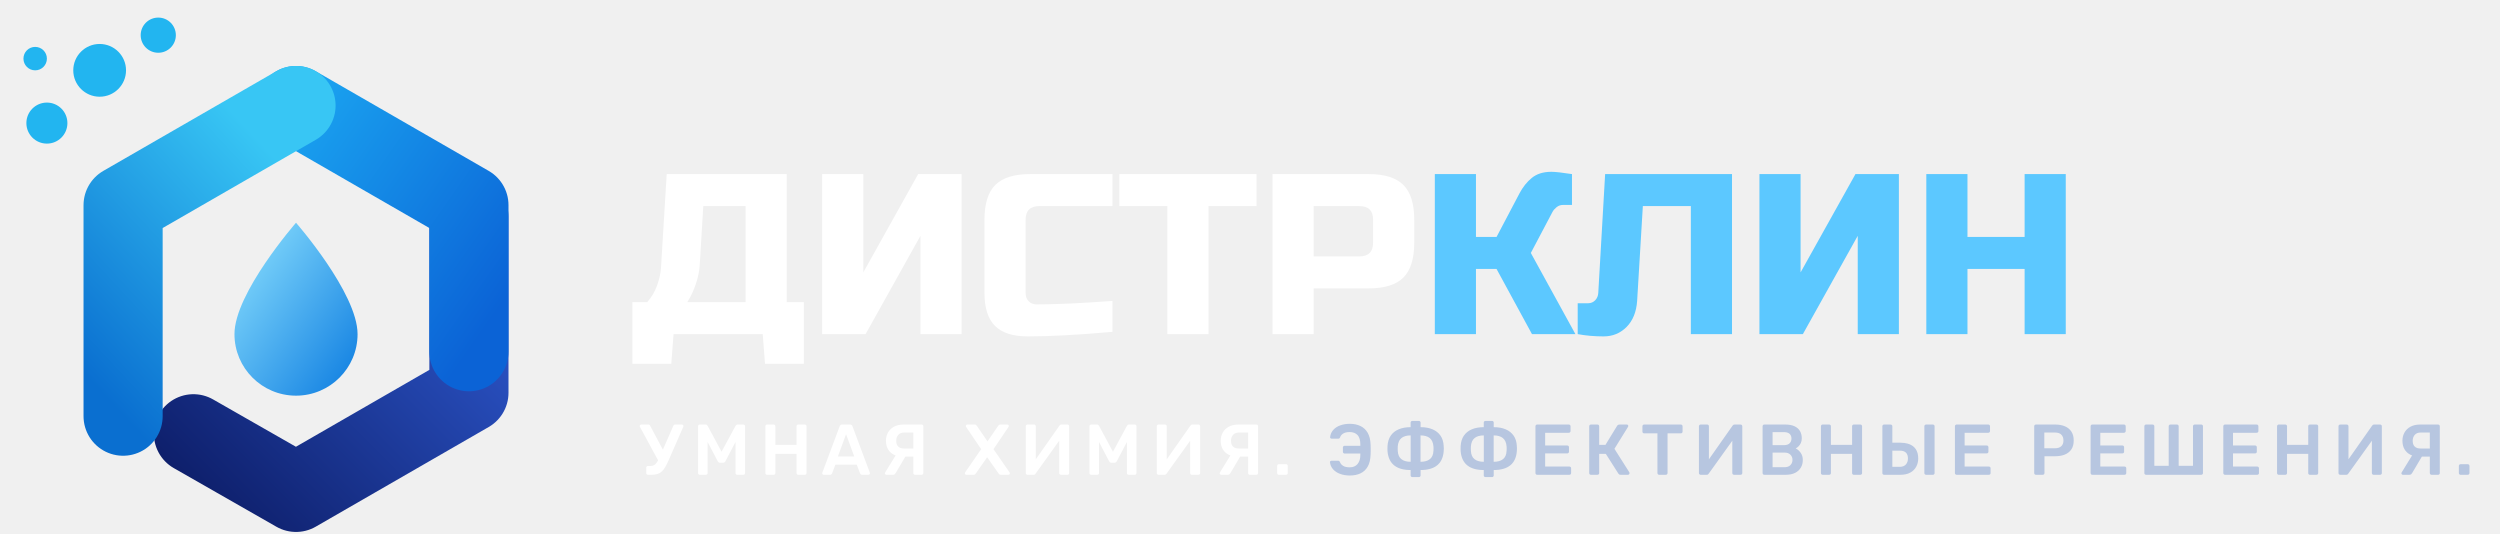
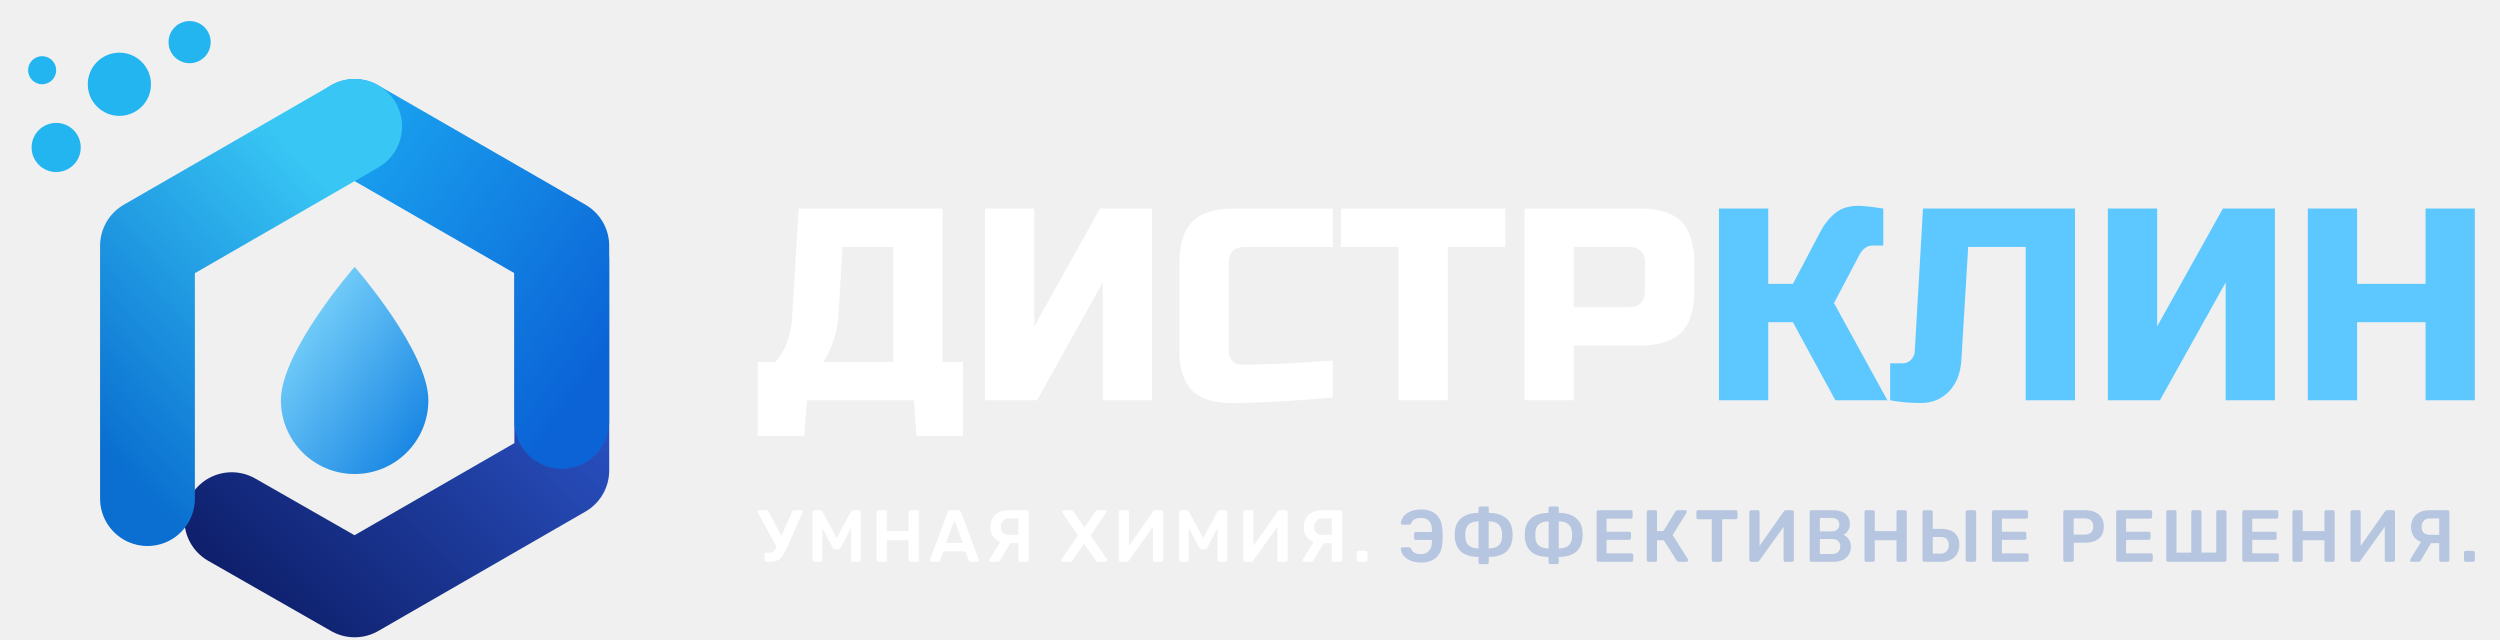
- <svg xmlns="http://www.w3.org/2000/svg" viewBox="0 -2 853 182" role="img" aria-label="Дистрклин — умная химия, эффективные решения">
+ <svg xmlns="http://www.w3.org/2000/svg" viewBox="0 -2 712 182" role="img" aria-label="Дистрклин — умная химия, эффективные решения">
  <defs>
    <linearGradient id="ma" x1="0" y1="1" x2="0.6" y2="0">
      <stop offset="0" stop-color="#0A6FD0" />
      <stop offset="1" stop-color="#38C6F4" />
    </linearGradient>
    <linearGradient id="mb" x1="0" y1="0" x2="1" y2="1">
      <stop offset="0" stop-color="#1AA3F0" />
      <stop offset="1" stop-color="#0B63D6" />
    </linearGradient>
    <linearGradient id="mc" x1="1" y1="0" x2="0" y2="1">
      <stop offset="0" stop-color="#2F5BD3" />
      <stop offset="1" stop-color="#0E1F6B" />
    </linearGradient>
    <linearGradient id="md" x1="0" y1="0" x2="1" y2="1">
      <stop offset="0" stop-color="#8FE3FF" />
      <stop offset="1" stop-color="#0B7BE0" />
    </linearGradient>
  </defs>
  <g fill="none" stroke-linecap="round" stroke-linejoin="round" stroke-width="27">
    <path d="M160 72 L160 132 L101 166 L66 146" stroke="url(#mc)" />
    <path d="M101 34 L160 68 L160 118" stroke="url(#mb)" />
    <path d="M42 140 L42 68 L101 34" stroke="url(#ma)" />
  </g>
  <path d="M101 74 C101 74 80 98 80 112 A21 21 0 0 0 122 112 C122 98 101 74 101 74Z" fill="url(#md)" />
  <g fill="#22B5F0">
    <circle cx="34" cy="22" r="9" />
    <circle cx="16" cy="40" r="7" />
    <circle cx="54" cy="10" r="6" />
    <circle cx="12" cy="18" r="4" />
  </g>
  <path d="M227.48 57.4H268.43V101.08H274.28V122.14H261.02L260.24 112.0H229.82L229.04 122.14H215.78V101.08H220.85Q223.112 98.506 224.243 95.269Q225.374 92.032 225.53 89.38ZM254.39 101.08V68.32H239.96L238.79 87.82Q238.556 92.578 236.45 97.414Q235.592 99.442 234.5 101.08ZM328.1 112.0H314.06V78.46L295.34 112.0H280.52V57.4H294.56V90.94L313.28 57.4H328.1ZM379.58 111.22Q362.186 112.78 350.72 112.78Q343.076 112.78 339.488 109.192Q335.9 105.604 335.9 97.96V73.0Q335.9 64.81 339.605 61.105Q343.31 57.4 351.5 57.4H379.58V68.32H354.62Q349.94 68.32 349.94 73.0V97.96Q349.94 99.754 350.993 100.807Q352.046 101.86 353.684 101.86Q355.322 101.86 357.272 101.821Q359.222 101.782 361.328 101.704Q363.434 101.626 365.579 101.548Q367.724 101.47 371.117 101.236Q374.51 101.002 379.58 100.69ZM412.34 112.0H398.3V68.32H381.92V57.4H428.72V68.32H412.34ZM434.18 57.4H466.94Q475.13 57.4 478.835 61.105Q482.54 64.81 482.54 73.0V80.8Q482.54 88.99 478.835 92.695Q475.13 96.4 466.94 96.4H448.22V112.0H434.18ZM468.5 73.0Q468.5 68.32 463.82 68.32H448.22V85.48H463.82Q468.5 85.48 468.5 80.8Z" fill="#FFFFFF" />
  <path d="M529.34 56.62Q531.29 56.62 536.36 57.4V67.93H533.24Q532.07 67.93 531.134 68.671Q530.198 69.412 529.73 70.27L522.32 84.31L537.53 112.0H522.71L510.62 89.77H503.6V112.0H489.56V57.4H503.6V78.85H510.62L518.42 64.03Q520.136 60.754 522.671 58.687Q525.206 56.62 529.34 56.62ZM538.31 112.0V101.47H541.82Q543.302 101.47 544.277 100.456Q545.252 99.442 545.33 97.96L547.67 57.4H590.96V112.0H576.92V68.32H560.54L558.59 100.69Q558.2 106.306 555.002 109.543Q551.804 112.78 547.124 112.78Q542.444 112.78 538.31 112.0ZM647.9 112.0H633.86V78.46L615.14 112.0H600.32V57.4H614.36V90.94L633.08 57.4H647.9ZM704.84 112.0H690.8V89.77H671.3V112.0H657.26V57.4H671.3V78.85H690.8V57.4H704.84Z" fill="#5CC8FF" />
-   <path d="M221.087 160.0Q220.832 160.0 220.665 159.833Q220.498 159.666 220.498 159.411V157.601Q220.498 157.331 220.665 157.164Q220.832 156.997 221.087 156.997H221.99Q222.703 156.997 223.214 156.681Q223.725 156.364 224.166 155.697Q224.608 155.03 225.066 153.968L229.728 143.307Q229.821 143.071 230 142.961Q230.18 142.85 230.401 142.85H232.667Q232.883 142.85 233.035 143.002Q233.187 143.154 233.187 143.35Q233.187 143.458 233.16 143.559Q233.133 143.66 233.084 143.753L228.156 155.002Q227.563 156.341 227.018 157.294Q226.473 158.247 225.832 158.847Q225.192 159.447 224.327 159.724Q223.462 160.0 222.229 160.0ZM224.894 155.714 218.332 143.624Q218.268 143.497 218.268 143.38Q218.268 143.174 218.435 143.012Q218.602 142.85 218.818 142.85H221.203Q221.435 142.85 221.592 142.966Q221.749 143.081 221.856 143.307L226.671 152.341ZM238.784 160.0Q238.529 160.0 238.355 159.833Q238.18 159.666 238.18 159.411V143.453Q238.18 143.184 238.355 143.017Q238.529 142.85 238.784 142.85H240.72Q241.064 142.85 241.237 143.032Q241.409 143.214 241.453 143.308L246.199 152.126L250.959 143.308Q251.018 143.214 251.183 143.032Q251.348 142.85 251.692 142.85H253.614Q253.883 142.85 254.05 143.017Q254.217 143.184 254.217 143.453V159.411Q254.217 159.666 254.05 159.833Q253.883 160.0 253.614 160.0H251.55Q251.295 160.0 251.129 159.833Q250.962 159.666 250.962 159.411V148.8L247.526 155.344Q247.418 155.569 247.225 155.727Q247.031 155.884 246.707 155.884H245.69Q245.366 155.884 245.18 155.727Q244.994 155.569 244.871 155.344L241.436 148.8V159.411Q241.436 159.666 241.269 159.833Q241.102 160.0 240.847 160.0ZM261.739 160.0Q261.484 160.0 261.317 159.838Q261.15 159.676 261.15 159.411V143.453Q261.15 143.184 261.317 143.017Q261.484 142.85 261.739 142.85H263.951Q264.221 142.85 264.388 143.017Q264.555 143.184 264.555 143.453V149.791H271.782V143.453Q271.782 143.184 271.949 143.017Q272.116 142.85 272.371 142.85H274.583Q274.853 142.85 275.02 143.017Q275.187 143.184 275.187 143.453V159.411Q275.187 159.666 275.02 159.833Q274.853 160.0 274.583 160.0H272.371Q272.116 160.0 271.949 159.833Q271.782 159.666 271.782 159.411V152.854H264.555V159.411Q264.555 159.666 264.388 159.833Q264.221 160.0 263.951 160.0ZM281.055 160.0Q280.849 160.0 280.697 159.848Q280.545 159.696 280.545 159.49Q280.545 159.378 280.584 159.26L286.484 143.469Q286.572 143.214 286.776 143.032Q286.98 142.85 287.353 142.85H290.008Q290.381 142.85 290.585 143.032Q290.789 143.214 290.878 143.469L296.777 159.26Q296.816 159.378 296.816 159.49Q296.816 159.696 296.664 159.848Q296.513 160.0 296.307 160.0H294.174Q293.84 160.0 293.682 159.835Q293.525 159.671 293.466 159.533L292.325 156.549H285.036L283.895 159.533Q283.851 159.671 283.691 159.835Q283.531 160.0 283.187 160.0ZM285.893 153.735H291.469L288.676 146.152ZM312.232 160.0Q311.977 160.0 311.803 159.833Q311.629 159.666 311.629 159.411V153.801H308.027Q306.296 153.801 305.001 153.153Q303.705 152.505 302.995 151.291Q302.285 150.077 302.285 148.382Q302.285 146.869 302.969 145.614Q303.652 144.358 305.01 143.604Q306.368 142.85 308.386 142.85H314.445Q314.7 142.85 314.867 143.017Q315.034 143.184 315.034 143.439V159.411Q315.034 159.666 314.867 159.833Q314.7 160.0 314.445 160.0ZM302.441 160.0Q302.236 160.0 302.084 159.848Q301.932 159.696 301.932 159.49Q301.932 159.368 302.005 159.221L306.058 152.622L309.283 153.171L305.637 159.339Q305.496 159.583 305.289 159.792Q305.083 160.0 304.656 160.0ZM308.531 151.037H311.629V145.574H308.531Q307.226 145.574 306.508 146.364Q305.79 147.154 305.79 148.405Q305.79 149.686 306.469 150.362Q307.149 151.037 308.531 151.037ZM329.715 160.0Q329.509 160.0 329.357 159.848Q329.205 159.696 329.205 159.49Q329.205 159.412 329.232 159.336Q329.259 159.26 329.293 159.191L334.773 151.258L329.633 143.659Q329.545 143.512 329.545 143.36Q329.545 143.154 329.697 143.002Q329.849 142.85 330.055 142.85H332.564Q332.865 142.85 333.04 143Q333.214 143.151 333.317 143.317L336.937 148.604L340.56 143.317Q340.662 143.151 340.842 143Q341.021 142.85 341.312 142.85H343.693Q343.899 142.85 344.05 143.002Q344.202 143.154 344.202 143.36Q344.202 143.521 344.114 143.659L338.979 151.257L344.474 159.191Q344.523 159.26 344.542 159.336Q344.562 159.412 344.562 159.49Q344.562 159.696 344.41 159.848Q344.258 160.0 344.052 160.0H341.463Q341.172 160.0 340.993 159.847Q340.813 159.695 340.72 159.553L336.814 154.015L332.948 159.553Q332.855 159.695 332.681 159.847Q332.506 160.0 332.205 160.0ZM350.592 160.0Q350.337 160.0 350.17 159.826Q350.003 159.652 350.003 159.397V143.453Q350.003 143.184 350.177 143.017Q350.351 142.85 350.606 142.85H352.819Q353.074 142.85 353.241 143.017Q353.408 143.184 353.408 143.453V154.717L361.467 143.253Q361.565 143.115 361.73 142.982Q361.895 142.85 362.18 142.85H364.207Q364.462 142.85 364.629 143.017Q364.796 143.184 364.796 143.453V159.411Q364.796 159.666 364.629 159.833Q364.462 160.0 364.207 160.0H361.995Q361.74 160.0 361.566 159.833Q361.392 159.666 361.392 159.411V148.381L353.347 159.597Q353.273 159.715 353.111 159.858Q352.948 160.0 352.634 160.0ZM372.326 160.0Q372.071 160.0 371.897 159.833Q371.723 159.666 371.723 159.411V143.453Q371.723 143.184 371.897 143.017Q372.071 142.85 372.326 142.85H374.262Q374.607 142.85 374.779 143.032Q374.951 143.214 374.996 143.308L379.741 152.126L384.501 143.308Q384.56 143.214 384.725 143.032Q384.89 142.85 385.235 142.85H387.156Q387.426 142.85 387.593 143.017Q387.76 143.184 387.76 143.453V159.411Q387.76 159.666 387.593 159.833Q387.426 160.0 387.156 160.0H385.093Q384.838 160.0 384.671 159.833Q384.504 159.666 384.504 159.411V148.8L381.069 155.344Q380.961 155.569 380.767 155.727Q380.573 155.884 380.25 155.884H379.233Q378.909 155.884 378.723 155.727Q378.536 155.569 378.414 155.344L374.978 148.8V159.411Q374.978 159.666 374.811 159.833Q374.644 160.0 374.39 160.0ZM395.281 160.0Q395.026 160.0 394.859 159.826Q394.692 159.652 394.692 159.397V143.453Q394.692 143.184 394.867 143.017Q395.041 142.85 395.296 142.85H397.508Q397.763 142.85 397.93 143.017Q398.097 143.184 398.097 143.453V154.717L406.156 143.253Q406.255 143.115 406.42 142.982Q406.585 142.85 406.87 142.85H408.897Q409.152 142.85 409.319 143.017Q409.486 143.184 409.486 143.453V159.411Q409.486 159.666 409.319 159.833Q409.152 160.0 408.897 160.0H406.684Q406.429 160.0 406.255 159.833Q406.081 159.666 406.081 159.411V148.381L398.037 159.597Q397.962 159.715 397.8 159.858Q397.638 160.0 397.323 160.0ZM426.456 160.0Q426.201 160.0 426.027 159.833Q425.852 159.666 425.852 159.411V153.801H422.251Q420.52 153.801 419.224 153.153Q417.928 152.505 417.219 151.291Q416.509 150.077 416.509 148.382Q416.509 146.869 417.192 145.614Q417.875 144.358 419.234 143.604Q420.592 142.85 422.609 142.85H428.668Q428.923 142.85 429.09 143.017Q429.257 143.184 429.257 143.439V159.411Q429.257 159.666 429.09 159.833Q428.923 160.0 428.668 160.0ZM416.665 160.0Q416.459 160.0 416.307 159.848Q416.155 159.696 416.155 159.49Q416.155 159.368 416.229 159.221L420.282 152.622L423.507 153.171L419.861 159.339Q419.719 159.583 419.513 159.792Q419.306 160.0 418.88 160.0ZM422.755 151.037H425.852V145.574H422.755Q421.449 145.574 420.731 146.364Q420.013 147.154 420.013 148.405Q420.013 149.686 420.693 150.362Q421.372 151.037 422.755 151.037ZM436.351 160.0Q436.096 160.0 435.929 159.833Q435.762 159.666 435.762 159.411V156.981Q435.762 156.726 435.929 156.552Q436.096 156.378 436.351 156.378H438.781Q439.036 156.378 439.21 156.552Q439.384 156.726 439.384 156.981V159.411Q439.384 159.666 439.21 159.833Q439.036 160.0 438.781 160.0Z" fill="#FFFFFF" />
-   <path d="M460.577 160.245Q458.722 160.245 457.245 159.696Q455.767 159.147 454.856 158.134Q453.945 157.121 453.778 155.712Q453.753 155.491 453.918 155.347Q454.082 155.202 454.302 155.202H456.544Q456.809 155.202 456.944 155.307Q457.079 155.412 457.202 155.667Q457.462 156.421 458.264 156.936Q459.065 157.451 460.517 157.451Q462.233 157.451 463.189 156.334Q464.145 155.217 464.145 153.206V152.743H458.782Q458.527 152.743 458.36 152.559Q458.193 152.374 458.193 152.119V150.721Q458.193 150.452 458.36 150.275Q458.527 150.098 458.782 150.098H464.145V149.664Q464.145 147.468 463.194 146.443Q462.243 145.419 460.517 145.419Q459.065 145.419 458.264 145.949Q457.462 146.479 457.252 147.203Q457.139 147.467 457.014 147.568Q456.889 147.668 456.614 147.668H454.352Q454.132 147.668 453.967 147.523Q453.803 147.379 453.828 147.158Q454.004 145.694 454.911 144.684Q455.817 143.673 457.279 143.139Q458.742 142.605 460.577 142.605Q462.599 142.605 464.165 143.345Q465.731 144.085 466.648 145.657Q467.566 147.229 467.649 149.754Q467.674 150.413 467.679 150.926Q467.684 151.44 467.679 151.941Q467.674 152.442 467.649 153.096Q467.566 155.641 466.658 157.213Q465.751 158.785 464.19 159.515Q462.629 160.245 460.577 160.245ZM481.889 160.784Q481.634 160.784 481.467 160.617Q481.301 160.45 481.301 160.195V158.376Q477.655 158.376 475.678 156.778Q473.702 155.18 473.418 151.965Q473.404 151.74 473.399 151.411Q473.394 151.082 473.406 150.748Q473.418 150.414 473.418 150.199Q473.541 148.068 474.521 146.639Q475.502 145.21 477.237 144.479Q478.972 143.748 481.301 143.748V142.204Q481.301 141.949 481.467 141.782Q481.634 141.615 481.889 141.615H484.116Q484.371 141.615 484.538 141.782Q484.705 141.949 484.705 142.204V143.748Q487.043 143.748 488.774 144.479Q490.504 145.21 491.497 146.639Q492.489 148.068 492.587 150.199Q492.622 150.71 492.629 151.077Q492.636 151.444 492.587 151.965Q492.333 155.18 490.349 156.778Q488.366 158.376 484.705 158.376V160.195Q484.705 160.45 484.538 160.617Q484.371 160.784 484.116 160.784ZM481.32 155.562V146.562Q479.318 146.562 478.198 147.445Q477.078 148.327 476.913 150.292Q476.898 150.694 476.898 151.055Q476.898 151.416 476.913 151.832Q477.02 153.782 478.157 154.672Q479.294 155.562 481.32 155.562ZM484.685 155.562Q486.712 155.562 487.856 154.672Q489 153.782 489.093 151.832Q489.118 151.623 489.118 151.342Q489.118 151.062 489.118 150.777Q489.118 150.492 489.093 150.292Q488.913 148.327 487.8 147.445Q486.687 146.562 484.685 146.562ZM506.843 160.784Q506.588 160.784 506.421 160.617Q506.255 160.45 506.255 160.195V158.376Q502.609 158.376 500.632 156.778Q498.656 155.18 498.372 151.965Q498.358 151.74 498.353 151.411Q498.348 151.082 498.36 150.748Q498.372 150.414 498.372 150.199Q498.495 148.068 499.475 146.639Q500.456 145.21 502.191 144.479Q503.926 143.748 506.255 143.748V142.204Q506.255 141.949 506.421 141.782Q506.588 141.615 506.843 141.615H509.07Q509.325 141.615 509.492 141.782Q509.659 141.949 509.659 142.204V143.748Q511.997 143.748 513.728 144.479Q515.458 145.21 516.451 146.639Q517.443 148.068 517.541 150.199Q517.576 150.71 517.583 151.077Q517.59 151.444 517.541 151.965Q517.287 155.18 515.303 156.778Q513.32 158.376 509.659 158.376V160.195Q509.659 160.45 509.492 160.617Q509.325 160.784 509.07 160.784ZM506.274 155.562V146.562Q504.272 146.562 503.152 147.445Q502.032 148.327 501.867 150.292Q501.852 150.694 501.852 151.055Q501.852 151.416 501.867 151.832Q501.974 153.782 503.111 154.672Q504.248 155.562 506.274 155.562ZM509.639 155.562Q511.666 155.562 512.81 154.672Q513.954 153.782 514.047 151.832Q514.072 151.623 514.072 151.342Q514.072 151.062 514.072 150.777Q514.072 150.492 514.047 150.292Q513.867 148.327 512.754 147.445Q511.641 146.562 509.639 146.562ZM524.487 160.0Q524.232 160.0 524.065 159.833Q523.898 159.666 523.898 159.411V143.453Q523.898 143.184 524.065 143.017Q524.232 142.85 524.487 142.85H535.266Q535.536 142.85 535.703 143.017Q535.87 143.184 535.87 143.453V145.075Q535.87 145.33 535.703 145.497Q535.536 145.664 535.266 145.664H527.204V150H534.727Q534.997 150 535.164 150.167Q535.331 150.334 535.331 150.603V152.116Q535.331 152.371 535.164 152.537Q534.997 152.704 534.727 152.704H527.204V157.186H535.462Q535.732 157.186 535.899 157.353Q536.066 157.52 536.066 157.79V159.411Q536.066 159.666 535.899 159.833Q535.732 160.0 535.462 160.0ZM542.826 160.0Q542.571 160.0 542.404 159.838Q542.237 159.676 542.237 159.411V143.453Q542.237 143.184 542.404 143.017Q542.571 142.85 542.826 142.85H545.039Q545.308 142.85 545.475 143.017Q545.642 143.184 545.642 143.453V149.791H547.78L551.758 143.287Q551.88 143.091 552.091 142.971Q552.302 142.85 552.636 142.85H555.068Q555.318 142.85 555.448 143.002Q555.578 143.154 555.578 143.36Q555.578 143.492 555.476 143.659L550.848 151.13L555.936 159.162Q555.995 159.246 555.995 159.432Q555.995 159.667 555.836 159.833Q555.676 160.0 555.441 160.0H552.925Q552.595 160.0 552.432 159.855Q552.27 159.709 552.182 159.582L547.903 152.854H545.642V159.411Q545.642 159.666 545.475 159.833Q545.308 160.0 545.039 160.0ZM566.11 160.0Q565.855 160.0 565.688 159.833Q565.521 159.666 565.521 159.411V145.863H560.988Q560.733 145.863 560.566 145.696Q560.399 145.529 560.399 145.274V143.453Q560.399 143.184 560.566 143.017Q560.733 142.85 560.988 142.85H573.483Q573.753 142.85 573.92 143.017Q574.087 143.184 574.087 143.453V145.274Q574.087 145.529 573.92 145.696Q573.753 145.863 573.483 145.863H568.965V159.411Q568.965 159.666 568.798 159.833Q568.631 160.0 568.362 160.0ZM580.264 160.0Q580.009 160.0 579.842 159.826Q579.675 159.652 579.675 159.397V143.453Q579.675 143.184 579.849 143.017Q580.023 142.85 580.278 142.85H582.491Q582.746 142.85 582.913 143.017Q583.08 143.184 583.08 143.453V154.717L591.139 143.253Q591.237 143.115 591.402 142.982Q591.567 142.85 591.852 142.85H593.879Q594.134 142.85 594.301 143.017Q594.468 143.184 594.468 143.453V159.411Q594.468 159.666 594.301 159.833Q594.134 160.0 593.879 160.0H591.667Q591.412 160.0 591.238 159.833Q591.064 159.666 591.064 159.411V148.381L583.019 159.597Q582.945 159.715 582.783 159.858Q582.62 160.0 582.306 160.0ZM601.984 160.0Q601.729 160.0 601.562 159.833Q601.395 159.666 601.395 159.411V143.453Q601.395 143.184 601.562 143.017Q601.729 142.85 601.984 142.85H609.085Q611.059 142.85 612.313 143.448Q613.568 144.045 614.167 145.097Q614.766 146.149 614.766 147.544Q614.766 148.488 614.435 149.186Q614.104 149.883 613.622 150.329Q613.14 150.774 612.689 150.999Q613.649 151.45 614.384 152.483Q615.119 153.516 615.119 154.93Q615.119 156.404 614.448 157.548Q613.778 158.693 612.48 159.347Q611.181 160.0 609.286 160.0ZM604.8 157.415H608.882Q610.207 157.415 610.901 156.684Q611.594 155.952 611.594 154.92Q611.594 153.854 610.891 153.139Q610.187 152.425 608.882 152.425H604.8ZM604.8 149.89H608.647Q609.942 149.89 610.597 149.266Q611.251 148.641 611.251 147.624Q611.251 146.606 610.597 146.02Q609.942 145.435 608.647 145.435H604.8ZM621.891 160.0Q621.636 160.0 621.469 159.838Q621.302 159.676 621.302 159.411V143.453Q621.302 143.184 621.469 143.017Q621.636 142.85 621.891 142.85H624.103Q624.373 142.85 624.54 143.017Q624.707 143.184 624.707 143.453V149.791H631.934V143.453Q631.934 143.184 632.101 143.017Q632.268 142.85 632.523 142.85H634.735Q635.005 142.85 635.172 143.017Q635.339 143.184 635.339 143.453V159.411Q635.339 159.666 635.172 159.833Q635.005 160.0 634.735 160.0H632.523Q632.268 160.0 632.101 159.833Q631.934 159.666 631.934 159.411V152.854H624.707V159.411Q624.707 159.666 624.54 159.833Q624.373 160.0 624.103 160.0ZM642.851 160.0Q642.596 160.0 642.429 159.833Q642.262 159.666 642.262 159.411V143.439Q642.262 143.184 642.429 143.017Q642.596 142.85 642.851 142.85H645.064Q645.333 142.85 645.5 143.017Q645.667 143.184 645.667 143.439V149.049H648.394Q651.307 149.049 652.901 150.405Q654.495 151.76 654.495 154.448Q654.495 155.987 653.811 157.254Q653.128 158.522 651.77 159.261Q650.412 160.0 648.394 160.0ZM645.667 157.276H648.249Q649.564 157.276 650.277 156.481Q650.99 155.686 650.99 154.425Q650.99 153.094 650.291 152.429Q649.592 151.763 648.249 151.763H645.667ZM657.184 160.0Q656.929 160.0 656.762 159.833Q656.595 159.666 656.595 159.411V143.439Q656.595 143.184 656.762 143.017Q656.929 142.85 657.184 142.85H659.49Q659.745 142.85 659.912 143.017Q660.079 143.184 660.079 143.439V159.411Q660.079 159.666 659.912 159.833Q659.745 160.0 659.49 160.0ZM667.609 160.0Q667.354 160.0 667.187 159.833Q667.02 159.666 667.02 159.411V143.453Q667.02 143.184 667.187 143.017Q667.354 142.85 667.609 142.85H678.388Q678.658 142.85 678.825 143.017Q678.992 143.184 678.992 143.453V145.075Q678.992 145.33 678.825 145.497Q678.658 145.664 678.388 145.664H670.326V150H677.849Q678.119 150 678.286 150.167Q678.453 150.334 678.453 150.603V152.116Q678.453 152.371 678.286 152.537Q678.119 152.704 677.849 152.704H670.326V157.186H678.584Q678.854 157.186 679.021 157.353Q679.188 157.52 679.188 157.79V159.411Q679.188 159.666 679.021 159.833Q678.854 160.0 678.584 160.0ZM694.659 160.0Q694.404 160.0 694.237 159.833Q694.07 159.666 694.07 159.411V143.453Q694.07 143.184 694.237 143.017Q694.404 142.85 694.659 142.85H701.209Q703.133 142.85 704.554 143.456Q705.975 144.061 706.763 145.273Q707.551 146.484 707.551 148.3Q707.551 150.115 706.763 151.307Q705.975 152.498 704.554 153.084Q703.133 153.67 701.209 153.67H697.574V159.411Q697.574 159.666 697.407 159.833Q697.24 160.0 696.971 160.0ZM697.524 150.956H701.087Q702.512 150.956 703.279 150.278Q704.047 149.601 704.047 148.28Q704.047 147.058 703.334 146.316Q702.621 145.574 701.087 145.574H697.524ZM713.904 160.0Q713.649 160.0 713.482 159.833Q713.315 159.666 713.315 159.411V143.453Q713.315 143.184 713.482 143.017Q713.649 142.85 713.904 142.85H724.683Q724.953 142.85 725.12 143.017Q725.287 143.184 725.287 143.453V145.075Q725.287 145.33 725.12 145.497Q724.953 145.664 724.683 145.664H716.621V150H724.144Q724.414 150 724.581 150.167Q724.748 150.334 724.748 150.603V152.116Q724.748 152.371 724.581 152.537Q724.414 152.704 724.144 152.704H716.621V157.186H724.879Q725.149 157.186 725.316 157.353Q725.483 157.52 725.483 157.79V159.411Q725.483 159.666 725.316 159.833Q725.149 160.0 724.879 160.0ZM732.243 160.0Q731.988 160.0 731.821 159.833Q731.654 159.666 731.654 159.411V143.439Q731.654 143.174 731.821 143.012Q731.988 142.85 732.243 142.85H734.456Q734.725 142.85 734.892 143.017Q735.059 143.184 735.059 143.439V156.938H739.957V143.439Q739.957 143.184 740.124 143.017Q740.291 142.85 740.546 142.85H742.758Q743.028 142.85 743.195 143.017Q743.362 143.184 743.362 143.439V156.938H748.249V143.439Q748.249 143.184 748.416 143.017Q748.583 142.85 748.838 142.85H751.051Q751.32 142.85 751.487 143.017Q751.654 143.184 751.654 143.439V159.411Q751.654 159.666 751.487 159.833Q751.32 160.0 751.051 160.0ZM759.182 160.0Q758.927 160.0 758.76 159.833Q758.593 159.666 758.593 159.411V143.453Q758.593 143.184 758.76 143.017Q758.927 142.85 759.182 142.85H769.961Q770.23 142.85 770.397 143.017Q770.564 143.184 770.564 143.453V145.075Q770.564 145.33 770.397 145.497Q770.23 145.664 769.961 145.664H761.898V150H769.422Q769.691 150 769.858 150.167Q770.025 150.334 770.025 150.603V152.116Q770.025 152.371 769.858 152.537Q769.691 152.704 769.422 152.704H761.898V157.186H770.157Q770.426 157.186 770.593 157.353Q770.76 157.52 770.76 157.79V159.411Q770.76 159.666 770.593 159.833Q770.426 160.0 770.157 160.0ZM777.521 160.0Q777.266 160.0 777.099 159.838Q776.932 159.676 776.932 159.411V143.453Q776.932 143.184 777.099 143.017Q777.266 142.85 777.521 142.85H779.733Q780.003 142.85 780.17 143.017Q780.337 143.184 780.337 143.453V149.791H787.564V143.453Q787.564 143.184 787.731 143.017Q787.898 142.85 788.153 142.85H790.365Q790.635 142.85 790.802 143.017Q790.969 143.184 790.969 143.453V159.411Q790.969 159.666 790.802 159.833Q790.635 160.0 790.365 160.0H788.153Q787.898 160.0 787.731 159.833Q787.564 159.666 787.564 159.411V152.854H780.337V159.411Q780.337 159.666 780.17 159.833Q780.003 160.0 779.733 160.0ZM798.481 160.0Q798.226 160.0 798.059 159.826Q797.892 159.652 797.892 159.397V143.453Q797.892 143.184 798.067 143.017Q798.241 142.85 798.496 142.85H800.708Q800.963 142.85 801.13 143.017Q801.297 143.184 801.297 143.453V154.717L809.356 143.253Q809.455 143.115 809.62 142.982Q809.785 142.85 810.07 142.85H812.097Q812.352 142.85 812.519 143.017Q812.686 143.184 812.686 143.453V159.411Q812.686 159.666 812.519 159.833Q812.352 160.0 812.097 160.0H809.884Q809.629 160.0 809.455 159.833Q809.281 159.666 809.281 159.411V148.381L801.237 159.597Q801.162 159.715 801 159.858Q800.838 160.0 800.523 160.0ZM829.656 160.0Q829.401 160.0 829.227 159.833Q829.052 159.666 829.052 159.411V153.801H825.451Q823.72 153.801 822.424 153.153Q821.128 152.505 820.419 151.291Q819.709 150.077 819.709 148.382Q819.709 146.869 820.392 145.614Q821.075 144.358 822.434 143.604Q823.792 142.85 825.809 142.85H831.868Q832.123 142.85 832.29 143.017Q832.457 143.184 832.457 143.439V159.411Q832.457 159.666 832.29 159.833Q832.123 160.0 831.868 160.0ZM819.865 160.0Q819.659 160.0 819.507 159.848Q819.355 159.696 819.355 159.49Q819.355 159.368 819.429 159.221L823.482 152.622L826.707 153.171L823.061 159.339Q822.919 159.583 822.713 159.792Q822.506 160.0 822.08 160.0ZM825.955 151.037H829.052V145.574H825.955Q824.649 145.574 823.931 146.364Q823.213 147.154 823.213 148.405Q823.213 149.686 823.893 150.362Q824.572 151.037 825.955 151.037ZM839.551 160.0Q839.296 160.0 839.129 159.833Q838.962 159.666 838.962 159.411V156.981Q838.962 156.726 839.129 156.552Q839.296 156.378 839.551 156.378H841.981Q842.236 156.378 842.41 156.552Q842.584 156.726 842.584 156.981V159.411Q842.584 159.666 842.41 159.833Q842.236 160.0 841.981 160.0Z" fill="#B7C6E0" />
+   <path d="M218.196 158.0Q217.978 158.0 217.835 157.857Q217.692 157.714 217.692 157.495V155.943Q217.692 155.712 217.835 155.569Q217.978 155.426 218.196 155.426H218.97Q219.582 155.426 220.019 155.155Q220.457 154.883 220.836 154.312Q221.214 153.74 221.607 152.829L225.603 143.692Q225.683 143.49 225.836 143.395Q225.99 143.3 226.18 143.3H228.122Q228.307 143.3 228.437 143.43Q228.568 143.561 228.568 143.729Q228.568 143.821 228.544 143.908Q228.521 143.994 228.479 144.074L224.255 153.716Q223.747 154.864 223.28 155.681Q222.813 156.498 222.264 157.012Q221.714 157.526 220.973 157.763Q220.232 158.0 219.175 158.0ZM221.459 154.326 215.834 143.963Q215.78 143.855 215.78 143.754Q215.78 143.578 215.923 143.439Q216.066 143.3 216.251 143.3H218.296Q218.494 143.3 218.629 143.399Q218.763 143.498 218.856 143.692L222.983 151.435ZM231.925 158.0Q231.707 158.0 231.557 157.857Q231.408 157.714 231.408 157.495V143.817Q231.408 143.586 231.557 143.443Q231.707 143.3 231.925 143.3H233.585Q233.88 143.3 234.028 143.456Q234.176 143.612 234.214 143.692L238.281 151.251L242.361 143.692Q242.411 143.612 242.553 143.456Q242.694 143.3 242.99 143.3H244.637Q244.868 143.3 245.011 143.443Q245.154 143.586 245.154 143.817V157.495Q245.154 157.714 245.011 157.857Q244.868 158.0 244.637 158.0H242.868Q242.65 158.0 242.507 157.857Q242.364 157.714 242.364 157.495V148.4L239.419 154.009Q239.326 154.202 239.16 154.337Q238.994 154.472 238.717 154.472H237.845Q237.568 154.472 237.408 154.337Q237.248 154.202 237.143 154.009L234.198 148.4V157.495Q234.198 157.714 234.055 157.857Q233.912 158.0 233.694 158.0ZM250.161 158.0Q249.943 158.0 249.8 157.861Q249.657 157.722 249.657 157.495V143.817Q249.657 143.586 249.8 143.443Q249.943 143.3 250.161 143.3H252.058Q252.289 143.3 252.432 143.443Q252.575 143.586 252.575 143.817V149.25H258.77V143.817Q258.77 143.586 258.913 143.443Q259.056 143.3 259.275 143.3H261.171Q261.402 143.3 261.545 143.443Q261.688 143.586 261.688 143.817V157.495Q261.688 157.714 261.545 157.857Q261.402 158.0 261.171 158.0H259.275Q259.056 158.0 258.913 157.857Q258.77 157.714 258.77 157.495V151.875H252.575V157.495Q252.575 157.714 252.432 157.857Q252.289 158.0 252.058 158.0ZM265.278 158.0Q265.102 158.0 264.971 157.87Q264.841 157.739 264.841 157.563Q264.841 157.466 264.875 157.366L269.932 143.831Q270.007 143.612 270.182 143.456Q270.357 143.3 270.677 143.3H272.952Q273.273 143.3 273.447 143.456Q273.622 143.612 273.698 143.831L278.755 157.366Q278.788 157.466 278.788 157.563Q278.788 157.739 278.658 157.87Q278.528 158.0 278.351 158.0H276.524Q276.237 158.0 276.102 157.859Q275.967 157.718 275.917 157.6L274.939 155.042H268.691L267.713 157.6Q267.675 157.718 267.538 157.859Q267.401 158.0 267.106 158.0ZM269.425 152.63H274.204L271.81 146.13ZM290.562 158.0Q290.344 158.0 290.195 157.857Q290.045 157.714 290.045 157.495V152.686H286.958Q285.474 152.686 284.364 152.131Q283.253 151.576 282.645 150.535Q282.036 149.495 282.036 148.041Q282.036 146.745 282.622 145.669Q283.208 144.593 284.372 143.946Q285.536 143.3 287.265 143.3H292.459Q292.677 143.3 292.82 143.443Q292.964 143.586 292.964 143.805V157.495Q292.964 157.714 292.82 157.857Q292.677 158.0 292.459 158.0ZM282.17 158.0Q281.994 158.0 281.863 157.87Q281.733 157.739 281.733 157.563Q281.733 157.458 281.796 157.332L285.27 151.676L288.034 152.147L284.909 157.433Q284.788 157.643 284.611 157.822Q284.434 158.0 284.069 158.0ZM287.39 150.317H290.045V145.635H287.39Q286.271 145.635 285.656 146.312Q285.04 146.989 285.04 148.062Q285.04 149.16 285.622 149.738Q286.205 150.317 287.39 150.317ZM302.669 158.0Q302.492 158.0 302.362 157.87Q302.231 157.739 302.231 157.563Q302.231 157.496 302.254 157.431Q302.277 157.366 302.307 157.307L307.004 150.507L302.598 143.993Q302.523 143.867 302.523 143.737Q302.523 143.561 302.653 143.43Q302.783 143.3 302.96 143.3H305.11Q305.368 143.3 305.518 143.429Q305.668 143.558 305.756 143.7L308.859 148.232L311.964 143.7Q312.052 143.558 312.205 143.429Q312.359 143.3 312.609 143.3H314.649Q314.826 143.3 314.956 143.43Q315.086 143.561 315.086 143.737Q315.086 143.876 315.011 143.993L310.608 150.506L315.318 157.307Q315.36 157.366 315.377 157.431Q315.394 157.496 315.394 157.563Q315.394 157.739 315.264 157.87Q315.133 158.0 314.957 158.0H312.738Q312.489 158.0 312.335 157.869Q312.181 157.738 312.101 157.617L308.753 152.87L305.439 157.617Q305.36 157.738 305.21 157.869Q305.061 158.0 304.803 158.0ZM319.123 158.0Q318.904 158.0 318.761 157.851Q318.618 157.701 318.618 157.483V143.817Q318.618 143.586 318.767 143.443Q318.917 143.3 319.135 143.3H321.032Q321.25 143.3 321.393 143.443Q321.537 143.586 321.537 143.817V153.472L328.444 143.646Q328.529 143.527 328.67 143.414Q328.812 143.3 329.056 143.3H330.794Q331.012 143.3 331.155 143.443Q331.298 143.586 331.298 143.817V157.495Q331.298 157.714 331.155 157.857Q331.012 158.0 330.794 158.0H328.897Q328.679 158.0 328.529 157.857Q328.38 157.714 328.38 157.495V148.041L321.485 157.654Q321.421 157.756 321.282 157.878Q321.143 158.0 320.873 158.0ZM336.313 158.0Q336.094 158.0 335.945 157.857Q335.796 157.714 335.796 157.495V143.817Q335.796 143.586 335.945 143.443Q336.094 143.3 336.313 143.3H337.972Q338.268 143.3 338.415 143.456Q338.563 143.612 338.601 143.692L342.669 151.251L346.749 143.692Q346.799 143.612 346.94 143.456Q347.082 143.3 347.377 143.3H349.024Q349.255 143.3 349.398 143.443Q349.542 143.586 349.542 143.817V157.495Q349.542 157.714 349.398 157.857Q349.255 158.0 349.024 158.0H347.256Q347.037 158.0 346.894 157.857Q346.751 157.714 346.751 157.495V148.4L343.807 154.009Q343.714 154.202 343.548 154.337Q343.382 154.472 343.104 154.472H342.233Q341.955 154.472 341.795 154.337Q341.636 154.202 341.531 154.009L338.586 148.4V157.495Q338.586 157.714 338.443 157.857Q338.3 158.0 338.081 158.0ZM354.549 158.0Q354.33 158.0 354.187 157.851Q354.044 157.701 354.044 157.483V143.817Q354.044 143.586 354.194 143.443Q354.343 143.3 354.561 143.3H356.458Q356.676 143.3 356.819 143.443Q356.963 143.586 356.963 143.817V153.472L363.87 143.646Q363.955 143.527 364.096 143.414Q364.238 143.3 364.482 143.3H366.22Q366.438 143.3 366.581 143.443Q366.724 143.586 366.724 143.817V157.495Q366.724 157.714 366.581 157.857Q366.438 158.0 366.22 158.0H364.323Q364.105 158.0 363.955 157.857Q363.806 157.714 363.806 157.495V148.041L356.911 157.654Q356.847 157.756 356.708 157.878Q356.569 158.0 356.299 158.0ZM379.83 158.0Q379.612 158.0 379.463 157.857Q379.313 157.714 379.313 157.495V152.686H376.226Q374.743 152.686 373.632 152.131Q372.521 151.576 371.913 150.535Q371.304 149.495 371.304 148.041Q371.304 146.745 371.89 145.669Q372.476 144.593 373.64 143.946Q374.804 143.3 376.533 143.3H381.727Q381.946 143.3 382.089 143.443Q382.232 143.586 382.232 143.805V157.495Q382.232 157.714 382.089 157.857Q381.946 158.0 381.727 158.0ZM371.438 158.0Q371.262 158.0 371.131 157.87Q371.001 157.739 371.001 157.563Q371.001 157.458 371.064 157.332L374.538 151.676L377.303 152.147L374.177 157.433Q374.056 157.643 373.879 157.822Q373.702 158.0 373.337 158.0ZM376.658 150.317H379.313V145.635H376.658Q375.539 145.635 374.924 146.312Q374.308 146.989 374.308 148.062Q374.308 149.16 374.89 149.738Q375.473 150.317 376.658 150.317ZM386.872 158.0Q386.654 158.0 386.511 157.857Q386.367 157.714 386.367 157.495V155.412Q386.367 155.194 386.511 155.045Q386.654 154.895 386.872 154.895H388.955Q389.174 154.895 389.323 155.045Q389.472 155.194 389.472 155.412V157.495Q389.472 157.714 389.323 157.857Q389.174 158.0 388.955 158.0Z" fill="#FFFFFF" />
+   <path d="M404.758 158.21Q403.168 158.21 401.902 157.739Q400.635 157.269 399.854 156.401Q399.073 155.532 398.93 154.324Q398.909 154.135 399.05 154.011Q399.191 153.887 399.38 153.887H401.301Q401.529 153.887 401.644 153.978Q401.76 154.068 401.866 154.286Q402.088 154.932 402.775 155.374Q403.462 155.815 404.707 155.815Q406.178 155.815 406.997 154.858Q407.817 153.9 407.817 152.176V151.779H403.22Q403.001 151.779 402.858 151.622Q402.715 151.464 402.715 151.245V150.047Q402.715 149.816 402.858 149.664Q403.001 149.513 403.22 149.513H407.817V149.141Q407.817 147.258 407.002 146.38Q406.187 145.502 404.707 145.502Q403.462 145.502 402.775 145.956Q402.088 146.411 401.908 147.031Q401.811 147.258 401.704 147.344Q401.597 147.43 401.361 147.43H399.423Q399.234 147.43 399.093 147.306Q398.952 147.182 398.973 146.993Q399.125 145.738 399.901 144.872Q400.678 144.005 401.932 143.548Q403.186 143.09 404.758 143.09Q406.492 143.09 407.834 143.724Q409.176 144.359 409.962 145.706Q410.749 147.053 410.82 149.217Q410.841 149.782 410.846 150.222Q410.85 150.662 410.846 151.092Q410.841 151.522 410.82 152.083Q410.749 154.264 409.971 155.611Q409.193 156.959 407.855 157.584Q406.517 158.21 404.758 158.21ZM421.586 158.672Q421.368 158.672 421.225 158.529Q421.082 158.386 421.082 158.167V156.608Q417.957 156.608 416.262 155.238Q414.568 153.868 414.326 151.113Q414.313 150.92 414.309 150.638Q414.305 150.356 414.315 150.07Q414.326 149.783 414.326 149.599Q414.431 147.772 415.271 146.547Q416.111 145.323 417.599 144.696Q419.086 144.07 421.082 144.07V142.746Q421.082 142.528 421.225 142.385Q421.368 142.241 421.586 142.241H423.495Q423.714 142.241 423.857 142.385Q424 142.528 424 142.746V144.07Q426.004 144.07 427.487 144.696Q428.97 145.323 429.821 146.547Q430.672 147.772 430.756 149.599Q430.786 150.037 430.792 150.352Q430.798 150.666 430.756 151.113Q430.538 153.868 428.838 155.238Q427.138 156.608 424 156.608V158.167Q424 158.386 423.857 158.529Q423.714 158.672 423.495 158.672ZM421.099 154.196V146.482Q419.383 146.482 418.423 147.238Q417.462 147.995 417.321 149.679Q417.308 150.023 417.308 150.333Q417.308 150.642 417.321 150.999Q417.413 152.671 418.387 153.433Q419.362 154.196 421.099 154.196ZM423.983 154.196Q425.72 154.196 426.701 153.433Q427.682 152.671 427.761 150.999Q427.782 150.819 427.782 150.579Q427.782 150.339 427.782 150.094Q427.782 149.85 427.761 149.679Q427.607 147.995 426.653 147.238Q425.699 146.482 423.983 146.482ZM441.536 158.672Q441.317 158.672 441.174 158.529Q441.031 158.386 441.031 158.167V156.608Q437.906 156.608 436.212 155.238Q434.518 153.868 434.275 151.113Q434.263 150.92 434.258 150.638Q434.254 150.356 434.265 150.07Q434.275 149.783 434.275 149.599Q434.38 147.772 435.22 146.547Q436.061 145.323 437.548 144.696Q439.036 144.07 441.031 144.07V142.746Q441.031 142.528 441.174 142.385Q441.317 142.241 441.536 142.241H443.445Q443.663 142.241 443.806 142.385Q443.95 142.528 443.95 142.746V144.07Q445.954 144.07 447.437 144.696Q448.92 145.323 449.771 146.547Q450.622 147.772 450.706 149.599Q450.735 150.037 450.741 150.352Q450.748 150.666 450.706 151.113Q450.488 153.868 448.787 155.238Q447.087 156.608 443.95 156.608V158.167Q443.95 158.386 443.806 158.529Q443.663 158.672 443.445 158.672ZM441.048 154.196V146.482Q439.332 146.482 438.372 147.238Q437.412 147.995 437.27 149.679Q437.258 150.023 437.258 150.333Q437.258 150.642 437.27 150.999Q437.362 152.671 438.337 153.433Q439.311 154.196 441.048 154.196ZM443.932 154.196Q445.67 154.196 446.65 153.433Q447.631 152.671 447.71 150.999Q447.731 150.819 447.731 150.579Q447.731 150.339 447.731 150.094Q447.731 149.85 447.71 149.679Q447.556 147.995 446.602 147.238Q445.649 146.482 443.932 146.482ZM455.219 158.0Q455.001 158.0 454.858 157.857Q454.715 157.714 454.715 157.495V143.817Q454.715 143.586 454.858 143.443Q455.001 143.3 455.219 143.3H464.459Q464.69 143.3 464.833 143.443Q464.976 143.586 464.976 143.817V145.207Q464.976 145.426 464.833 145.569Q464.69 145.712 464.459 145.712H457.548V149.429H463.997Q464.228 149.429 464.371 149.572Q464.514 149.715 464.514 149.946V151.242Q464.514 151.46 464.371 151.604Q464.228 151.747 463.997 151.747H457.548V155.588H464.627Q464.858 155.588 465.001 155.731Q465.144 155.874 465.144 156.105V157.495Q465.144 157.714 465.001 157.857Q464.858 158.0 464.627 158.0ZM469.499 158.0Q469.28 158.0 469.137 157.861Q468.994 157.722 468.994 157.495V143.817Q468.994 143.586 469.137 143.443Q469.28 143.3 469.499 143.3H471.396Q471.627 143.3 471.77 143.443Q471.913 143.586 471.913 143.817V149.25H473.745L477.155 143.675Q477.26 143.507 477.441 143.403Q477.621 143.3 477.908 143.3H479.992Q480.206 143.3 480.318 143.43Q480.429 143.561 480.429 143.737Q480.429 143.851 480.342 143.993L476.375 150.397L480.736 157.282Q480.786 157.354 480.786 157.513Q480.786 157.715 480.65 157.857Q480.513 158.0 480.312 158.0H478.155Q477.872 158.0 477.733 157.875Q477.594 157.751 477.518 157.642L473.851 151.875H471.913V157.495Q471.913 157.714 471.77 157.857Q471.627 158.0 471.396 158.0ZM488.017 158.0Q487.798 158.0 487.655 157.857Q487.512 157.714 487.512 157.495V145.882H483.627Q483.408 145.882 483.265 145.739Q483.122 145.596 483.122 145.378V143.817Q483.122 143.586 483.265 143.443Q483.408 143.3 483.627 143.3H494.337Q494.568 143.3 494.711 143.443Q494.854 143.586 494.854 143.817V145.378Q494.854 145.596 494.711 145.739Q494.568 145.882 494.337 145.882H490.464V157.495Q490.464 157.714 490.321 157.857Q490.178 158.0 489.947 158.0ZM498.709 158.0Q498.49 158.0 498.347 157.851Q498.204 157.701 498.204 157.483V143.817Q498.204 143.586 498.354 143.443Q498.503 143.3 498.721 143.3H500.618Q500.837 143.3 500.98 143.443Q501.123 143.586 501.123 143.817V153.472L508.03 143.646Q508.115 143.527 508.256 143.414Q508.398 143.3 508.642 143.3H510.38Q510.598 143.3 510.741 143.443Q510.884 143.586 510.884 143.817V157.495Q510.884 157.714 510.741 157.857Q510.598 158.0 510.38 158.0H508.483Q508.265 158.0 508.115 157.857Q507.966 157.714 507.966 157.495V148.041L501.071 157.654Q501.007 157.756 500.868 157.878Q500.729 158.0 500.459 158.0ZM515.887 158.0Q515.668 158.0 515.525 157.857Q515.382 157.714 515.382 157.495V143.817Q515.382 143.586 515.525 143.443Q515.668 143.3 515.887 143.3H521.973Q523.665 143.3 524.74 143.812Q525.816 144.324 526.329 145.226Q526.843 146.128 526.843 147.323Q526.843 148.133 526.559 148.73Q526.276 149.328 525.862 149.71Q525.449 150.092 525.063 150.285Q525.886 150.671 526.515 151.557Q527.145 152.442 527.145 153.654Q527.145 154.918 526.571 155.899Q525.996 156.88 524.883 157.44Q523.77 158.0 522.146 158.0ZM518.3 155.785H521.799Q522.935 155.785 523.53 155.157Q524.124 154.53 524.124 153.646Q524.124 152.732 523.521 152.119Q522.918 151.507 521.799 151.507H518.3ZM518.3 149.334H521.598Q522.708 149.334 523.269 148.799Q523.83 148.264 523.83 147.392Q523.83 146.52 523.269 146.018Q522.708 145.516 521.598 145.516H518.3ZM531.51 158.0Q531.292 158.0 531.148 157.861Q531.005 157.722 531.005 157.495V143.817Q531.005 143.586 531.148 143.443Q531.292 143.3 531.51 143.3H533.407Q533.638 143.3 533.781 143.443Q533.924 143.586 533.924 143.817V149.25H540.119V143.817Q540.119 143.586 540.262 143.443Q540.405 143.3 540.623 143.3H542.52Q542.751 143.3 542.894 143.443Q543.037 143.586 543.037 143.817V157.495Q543.037 157.714 542.894 157.857Q542.751 158.0 542.52 158.0H540.623Q540.405 158.0 540.262 157.857Q540.119 157.714 540.119 157.495V151.875H533.924V157.495Q533.924 157.714 533.781 157.857Q533.638 158.0 533.407 158.0ZM548.037 158.0Q547.818 158.0 547.675 157.857Q547.532 157.714 547.532 157.495V143.805Q547.532 143.586 547.675 143.443Q547.818 143.3 548.037 143.3H549.933Q550.164 143.3 550.307 143.443Q550.45 143.586 550.45 143.805V148.614H552.788Q555.284 148.614 556.65 149.776Q558.017 150.937 558.017 153.242Q558.017 154.56 557.431 155.646Q556.845 156.733 555.681 157.366Q554.517 158.0 552.788 158.0ZM550.45 155.665H552.663Q553.791 155.665 554.402 154.984Q555.013 154.303 555.013 153.221Q555.013 152.081 554.414 151.51Q553.814 150.94 552.663 150.94H550.45ZM560.322 158.0Q560.103 158.0 559.96 157.857Q559.817 157.714 559.817 157.495V143.805Q559.817 143.586 559.96 143.443Q560.103 143.3 560.322 143.3H562.299Q562.517 143.3 562.66 143.443Q562.803 143.586 562.803 143.805V157.495Q562.803 157.714 562.66 157.857Q562.517 158.0 562.299 158.0ZM567.818 158.0Q567.6 158.0 567.456 157.857Q567.313 157.714 567.313 157.495V143.817Q567.313 143.586 567.456 143.443Q567.6 143.3 567.818 143.3H577.057Q577.288 143.3 577.431 143.443Q577.575 143.586 577.575 143.817V145.207Q577.575 145.426 577.431 145.569Q577.288 145.712 577.057 145.712H570.146V149.429H576.595Q576.826 149.429 576.969 149.572Q577.113 149.715 577.113 149.946V151.242Q577.113 151.46 576.969 151.604Q576.826 151.747 576.595 151.747H570.146V155.588H577.225Q577.456 155.588 577.599 155.731Q577.743 155.874 577.743 156.105V157.495Q577.743 157.714 577.599 157.857Q577.456 158.0 577.225 158.0ZM588.124 158.0Q587.906 158.0 587.762 157.857Q587.619 157.714 587.619 157.495V143.817Q587.619 143.586 587.762 143.443Q587.906 143.3 588.124 143.3H593.739Q595.388 143.3 596.606 143.819Q597.824 144.338 598.499 145.377Q599.175 146.415 599.175 147.971Q599.175 149.527 598.499 150.549Q597.824 151.57 596.606 152.072Q595.388 152.574 593.739 152.574H590.623V157.495Q590.623 157.714 590.48 157.857Q590.337 158.0 590.106 158.0ZM590.58 150.248H593.634Q594.855 150.248 595.513 149.667Q596.171 149.087 596.171 147.954Q596.171 146.907 595.56 146.271Q594.949 145.635 593.634 145.635H590.58ZM603.181 158.0Q602.962 158.0 602.819 157.857Q602.676 157.714 602.676 157.495V143.817Q602.676 143.586 602.819 143.443Q602.962 143.3 603.181 143.3H612.42Q612.651 143.3 612.794 143.443Q612.937 143.586 612.937 143.817V145.207Q612.937 145.426 612.794 145.569Q612.651 145.712 612.42 145.712H605.509V149.429H611.958Q612.189 149.429 612.332 149.572Q612.475 149.715 612.475 149.946V151.242Q612.475 151.46 612.332 151.604Q612.189 151.747 611.958 151.747H605.509V155.588H612.588Q612.819 155.588 612.962 155.731Q613.105 155.874 613.105 156.105V157.495Q613.105 157.714 612.962 157.857Q612.819 158.0 612.588 158.0ZM617.46 158.0Q617.242 158.0 617.099 157.857Q616.955 157.714 616.955 157.495V143.805Q616.955 143.578 617.099 143.439Q617.242 143.3 617.46 143.3H619.357Q619.588 143.3 619.731 143.443Q619.874 143.586 619.874 143.805V155.375H624.072V143.805Q624.072 143.586 624.215 143.443Q624.358 143.3 624.576 143.3H626.473Q626.704 143.3 626.847 143.443Q626.99 143.586 626.99 143.805V155.375H631.18V143.805Q631.18 143.586 631.323 143.443Q631.466 143.3 631.684 143.3H633.581Q633.812 143.3 633.955 143.443Q634.098 143.586 634.098 143.805V157.495Q634.098 157.714 633.955 157.857Q633.812 158.0 633.581 158.0ZM639.111 158.0Q638.892 158.0 638.749 157.857Q638.606 157.714 638.606 157.495V143.817Q638.606 143.586 638.749 143.443Q638.892 143.3 639.111 143.3H648.35Q648.581 143.3 648.724 143.443Q648.867 143.586 648.867 143.817V145.207Q648.867 145.426 648.724 145.569Q648.581 145.712 648.35 145.712H641.439V149.429H647.888Q648.119 149.429 648.262 149.572Q648.405 149.715 648.405 149.946V151.242Q648.405 151.46 648.262 151.604Q648.119 151.747 647.888 151.747H641.439V155.588H648.518Q648.749 155.588 648.892 155.731Q649.035 155.874 649.035 156.105V157.495Q649.035 157.714 648.892 157.857Q648.749 158.0 648.518 158.0ZM653.39 158.0Q653.172 158.0 653.029 157.861Q652.885 157.722 652.885 157.495V143.817Q652.885 143.586 653.029 143.443Q653.172 143.3 653.39 143.3H655.287Q655.518 143.3 655.661 143.443Q655.804 143.586 655.804 143.817V149.25H661.999V143.817Q661.999 143.586 662.142 143.443Q662.285 143.3 662.503 143.3H664.4Q664.631 143.3 664.774 143.443Q664.917 143.586 664.917 143.817V157.495Q664.917 157.714 664.774 157.857Q664.631 158.0 664.4 158.0H662.503Q662.285 158.0 662.142 157.857Q661.999 157.714 661.999 157.495V151.875H655.804V157.495Q655.804 157.714 655.661 157.857Q655.518 158.0 655.287 158.0ZM669.917 158.0Q669.698 158.0 669.555 157.851Q669.412 157.701 669.412 157.483V143.817Q669.412 143.586 669.561 143.443Q669.711 143.3 669.929 143.3H671.826Q672.044 143.3 672.187 143.443Q672.33 143.586 672.33 143.817V153.472L679.238 143.646Q679.323 143.527 679.464 143.414Q679.606 143.3 679.85 143.3H681.587Q681.806 143.3 681.949 143.443Q682.092 143.586 682.092 143.817V157.495Q682.092 157.714 681.949 157.857Q681.806 158.0 681.587 158.0H679.691Q679.472 158.0 679.323 157.857Q679.174 157.714 679.174 157.495V148.041L672.279 157.654Q672.215 157.756 672.076 157.878Q671.937 158.0 671.667 158.0ZM695.198 158.0Q694.98 158.0 694.83 157.857Q694.681 157.714 694.681 157.495V152.686H691.594Q690.11 152.686 689 152.131Q687.889 151.576 687.281 150.535Q686.672 149.495 686.672 148.041Q686.672 146.745 687.258 145.669Q687.844 144.593 689.008 143.946Q690.172 143.3 691.901 143.3H697.095Q697.313 143.3 697.456 143.443Q697.599 143.586 697.599 143.805V157.495Q697.599 157.714 697.456 157.857Q697.313 158.0 697.095 158.0ZM686.806 158.0Q686.63 158.0 686.499 157.87Q686.369 157.739 686.369 157.563Q686.369 157.458 686.432 157.332L689.906 151.676L692.67 152.147L689.545 157.433Q689.424 157.643 689.247 157.822Q689.07 158.0 688.705 158.0ZM692.026 150.317H694.681V145.635H692.026Q690.907 145.635 690.291 146.312Q689.676 146.989 689.676 148.062Q689.676 149.16 690.258 149.738Q690.841 150.317 692.026 150.317ZM702.24 158.0Q702.021 158.0 701.878 157.857Q701.735 157.714 701.735 157.495V155.412Q701.735 155.194 701.878 155.045Q702.021 154.895 702.24 154.895H704.323Q704.541 154.895 704.691 155.045Q704.84 155.194 704.84 155.412V157.495Q704.84 157.714 704.691 157.857Q704.541 158.0 704.323 158.0Z" fill="#B7C6E0" />
</svg>
